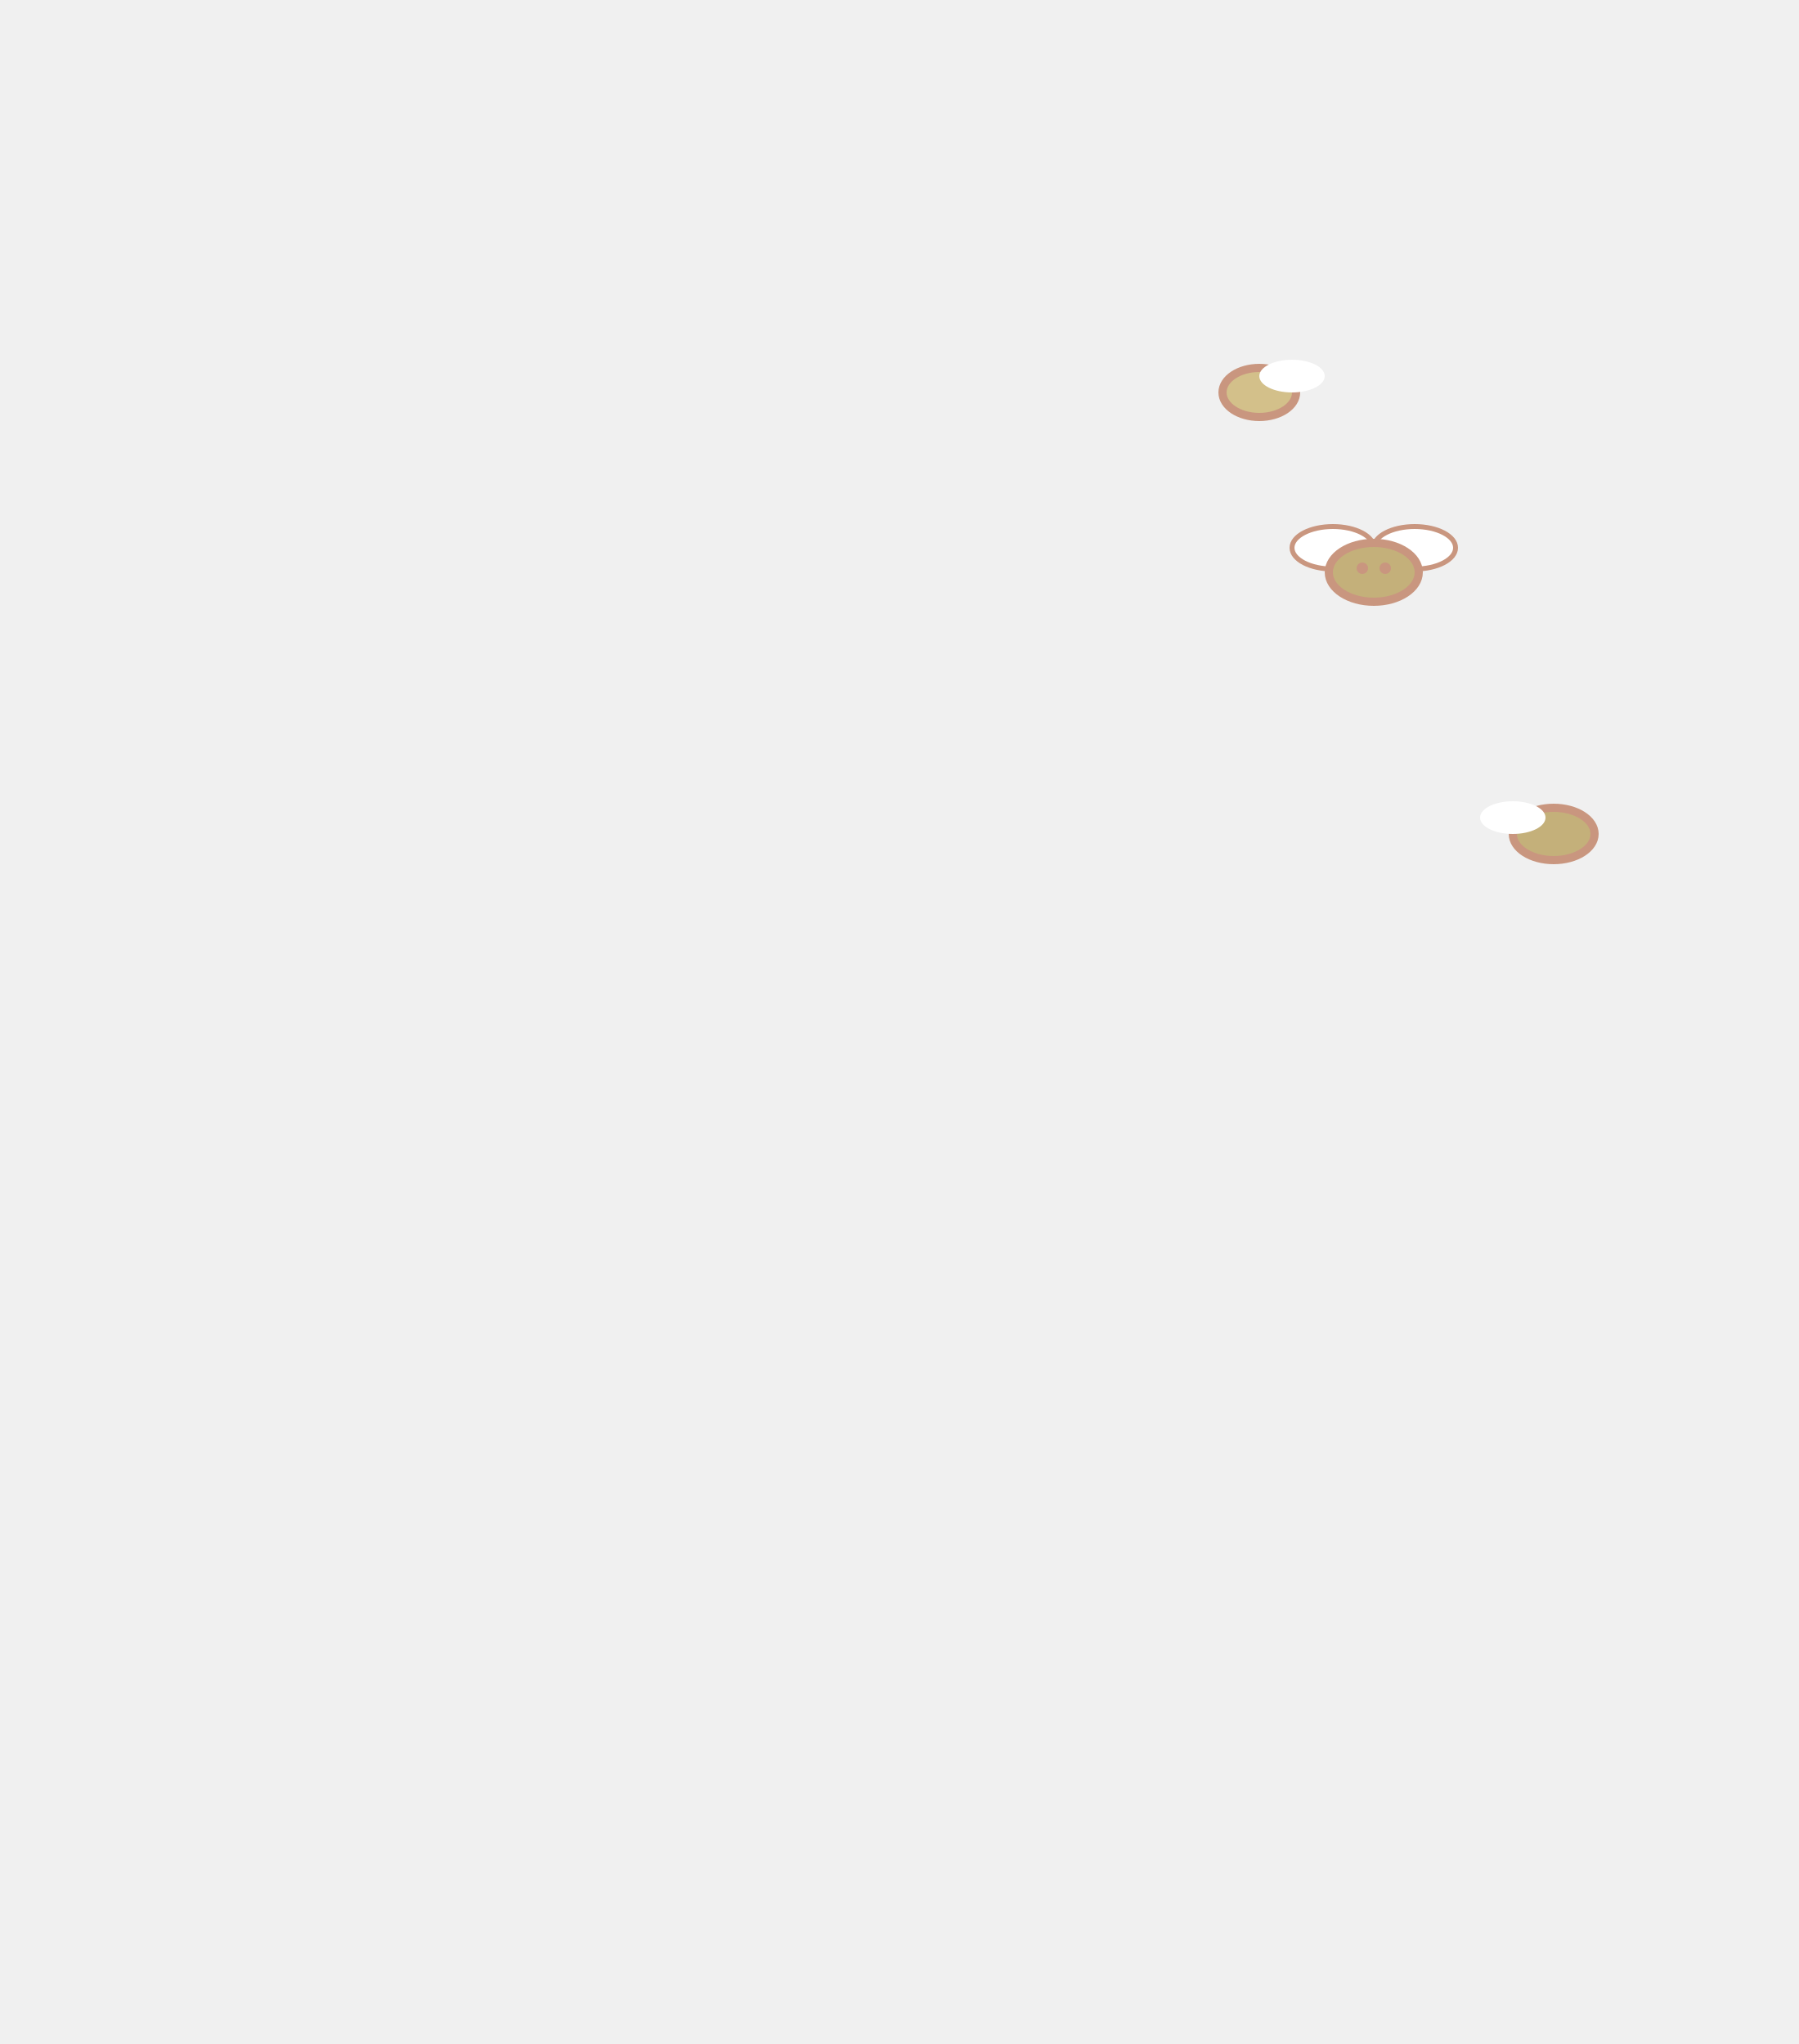
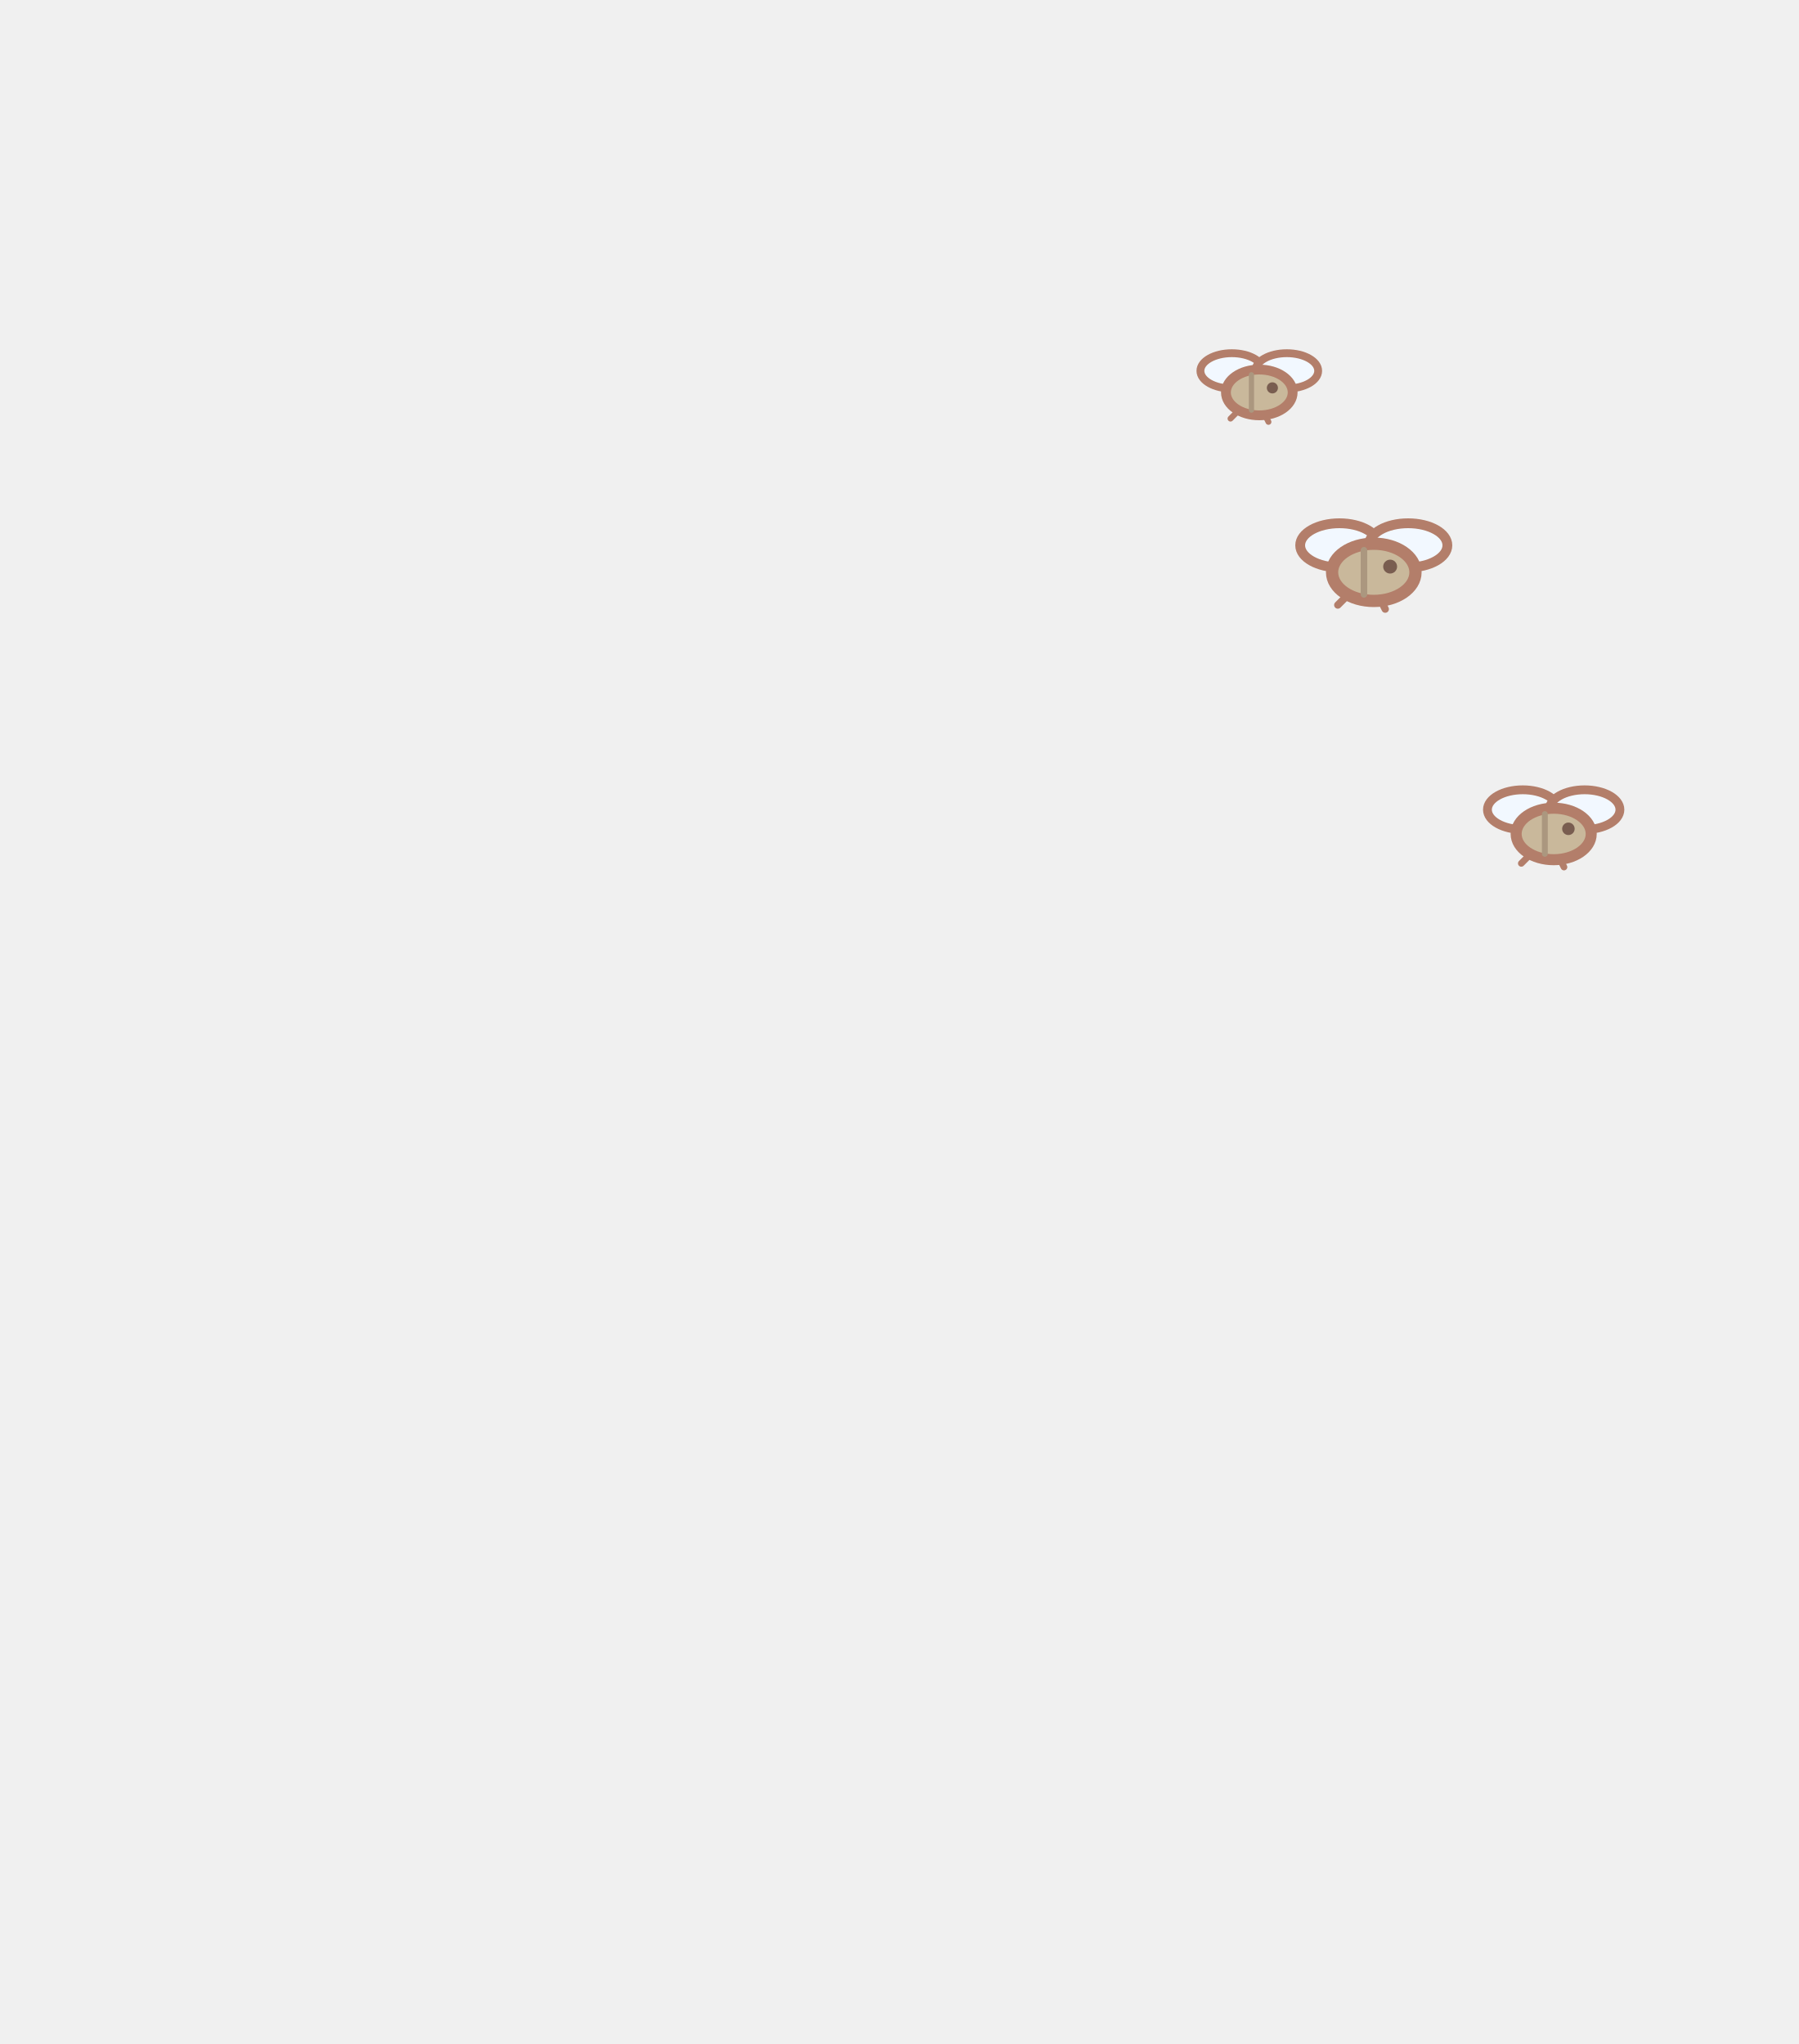
- <svg xmlns="http://www.w3.org/2000/svg" viewBox="0 0 220 250" fill="none">
-   <g class="be-da-fly" transform="translate(168 70)">
-     <ellipse cx="-5" cy="-3" rx="5" ry="2.6" fill="#fff" stroke="#C9967F" stroke-width="0.6" />
-     <ellipse cx="5" cy="-3" rx="5" ry="2.6" fill="#fff" stroke="#C9967F" stroke-width="0.6" />
-     <ellipse cx="0" cy="0" rx="5.5" ry="3.6" fill="#C4B07A" stroke="#C9967F" stroke-width="1" />
-     <circle cx="-1.4" cy="-0.5" r="0.7" fill="#C9967F" />
-     <circle cx="1.4" cy="-0.5" r="0.7" fill="#C9967F" />
+ <svg xmlns="http://www.w3.org/2000/svg" viewBox="0 0 220 250" fill="none" stroke-linecap="round" stroke-linejoin="round">
+   <g transform="translate(168 70) scale(1)" class="be-da-fly">
+     <ellipse cx="-4.2" cy="-3.3" rx="4.8" ry="2.7" fill="#F2F8FF" stroke="#B37E6A" stroke-width="1.2" />
+     <ellipse cx="4.2" cy="-3.3" rx="4.8" ry="2.7" fill="#F2F8FF" stroke="#B37E6A" stroke-width="1.2" />
+     <ellipse cx="0" cy="0" rx="5.1" ry="3.5" fill="#C9B89B" stroke="#B37E6A" stroke-width="1.5" />
+     <path d="M-1.2 -2.7 V2.7" fill="none" stroke="#AB977F" stroke-width="0.8" />
+     <ellipse cx="2" cy="-0.7" rx="0.85" ry="0.85" fill="#795D50" stroke="#B37E6A" stroke-width="0" />
+     <path d="M-3.4 3 l-1 1 M.8 3.3 l.6 1.2" fill="none" stroke="#B37E6A" stroke-width="0.9" />
  </g>
-   <g class="be-da-fly be-da-fly-2" transform="translate(190 102)">
-     <ellipse cx="0" cy="0" rx="5" ry="3.2" fill="#C4B07A" stroke="#C9967F" />
-     <ellipse cx="-5" cy="-2" rx="4" ry="2" fill="#fff" />
+   <g transform="translate(190 102) scale(0.9)" class="be-da-fly be-da-fly-2">
+     <ellipse cx="-4.2" cy="-3.3" rx="4.8" ry="2.7" fill="#F2F8FF" stroke="#B37E6A" stroke-width="1.2" />
+     <ellipse cx="4.2" cy="-3.3" rx="4.8" ry="2.7" fill="#F2F8FF" stroke="#B37E6A" stroke-width="1.2" />
+     <ellipse cx="0" cy="0" rx="5.1" ry="3.5" fill="#C9B89B" stroke="#B37E6A" stroke-width="1.5" />
+     <path d="M-1.2 -2.7 V2.7" fill="none" stroke="#AB977F" stroke-width="0.8" />
+     <ellipse cx="2" cy="-0.7" rx="0.85" ry="0.85" fill="#795D50" stroke="#B37E6A" stroke-width="0" />
+     <path d="M-3.4 3 l-1 1 M.8 3.3 l.6 1.2" fill="none" stroke="#B37E6A" stroke-width="0.9" />
  </g>
-   <g class="be-da-fly be-da-fly-3" transform="translate(154 48)">
-     <ellipse cx="0" cy="0" rx="4.5" ry="3" fill="#D3C08A" stroke="#C9967F" />
-     <ellipse cx="4" cy="-2" rx="4" ry="2" fill="#fff" />
+   <g transform="translate(154 48) scale(0.8)" class="be-da-fly be-da-fly-3">
+     <ellipse cx="-4.2" cy="-3.3" rx="4.8" ry="2.7" fill="#F2F8FF" stroke="#B37E6A" stroke-width="1.2" />
+     <ellipse cx="4.2" cy="-3.3" rx="4.8" ry="2.7" fill="#F2F8FF" stroke="#B37E6A" stroke-width="1.2" />
+     <ellipse cx="0" cy="0" rx="5.1" ry="3.5" fill="#C9B89B" stroke="#B37E6A" stroke-width="1.5" />
+     <path d="M-1.2 -2.7 V2.7" fill="none" stroke="#AB977F" stroke-width="0.8" />
+     <ellipse cx="2" cy="-0.7" rx="0.85" ry="0.85" fill="#795D50" stroke="#B37E6A" stroke-width="0" />
+     <path d="M-3.4 3 l-1 1 M.8 3.3 l.6 1.2" fill="none" stroke="#B37E6A" stroke-width="0.9" />
  </g>
</svg>
